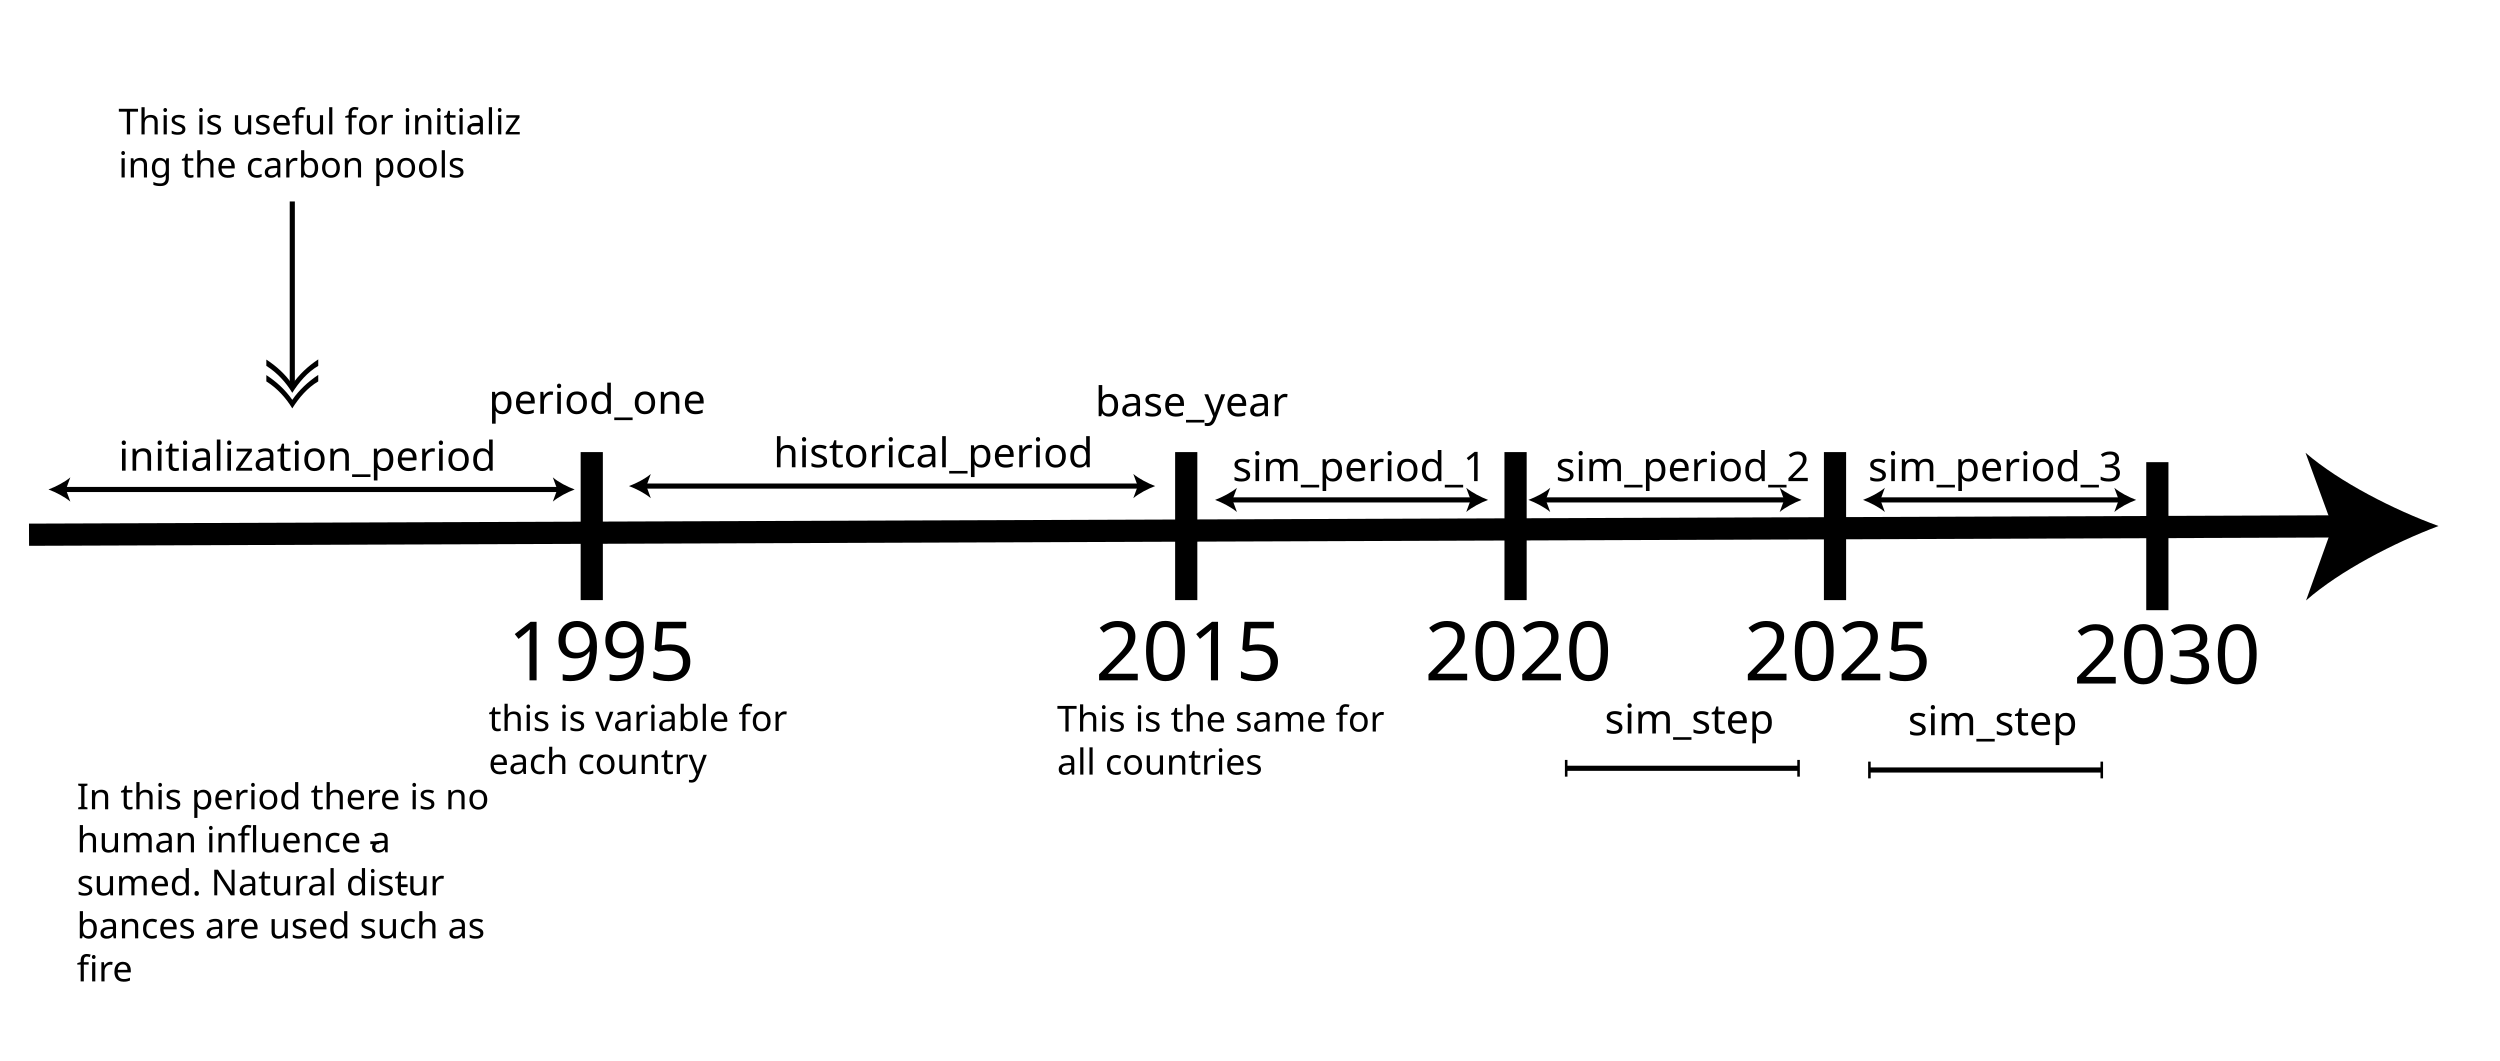
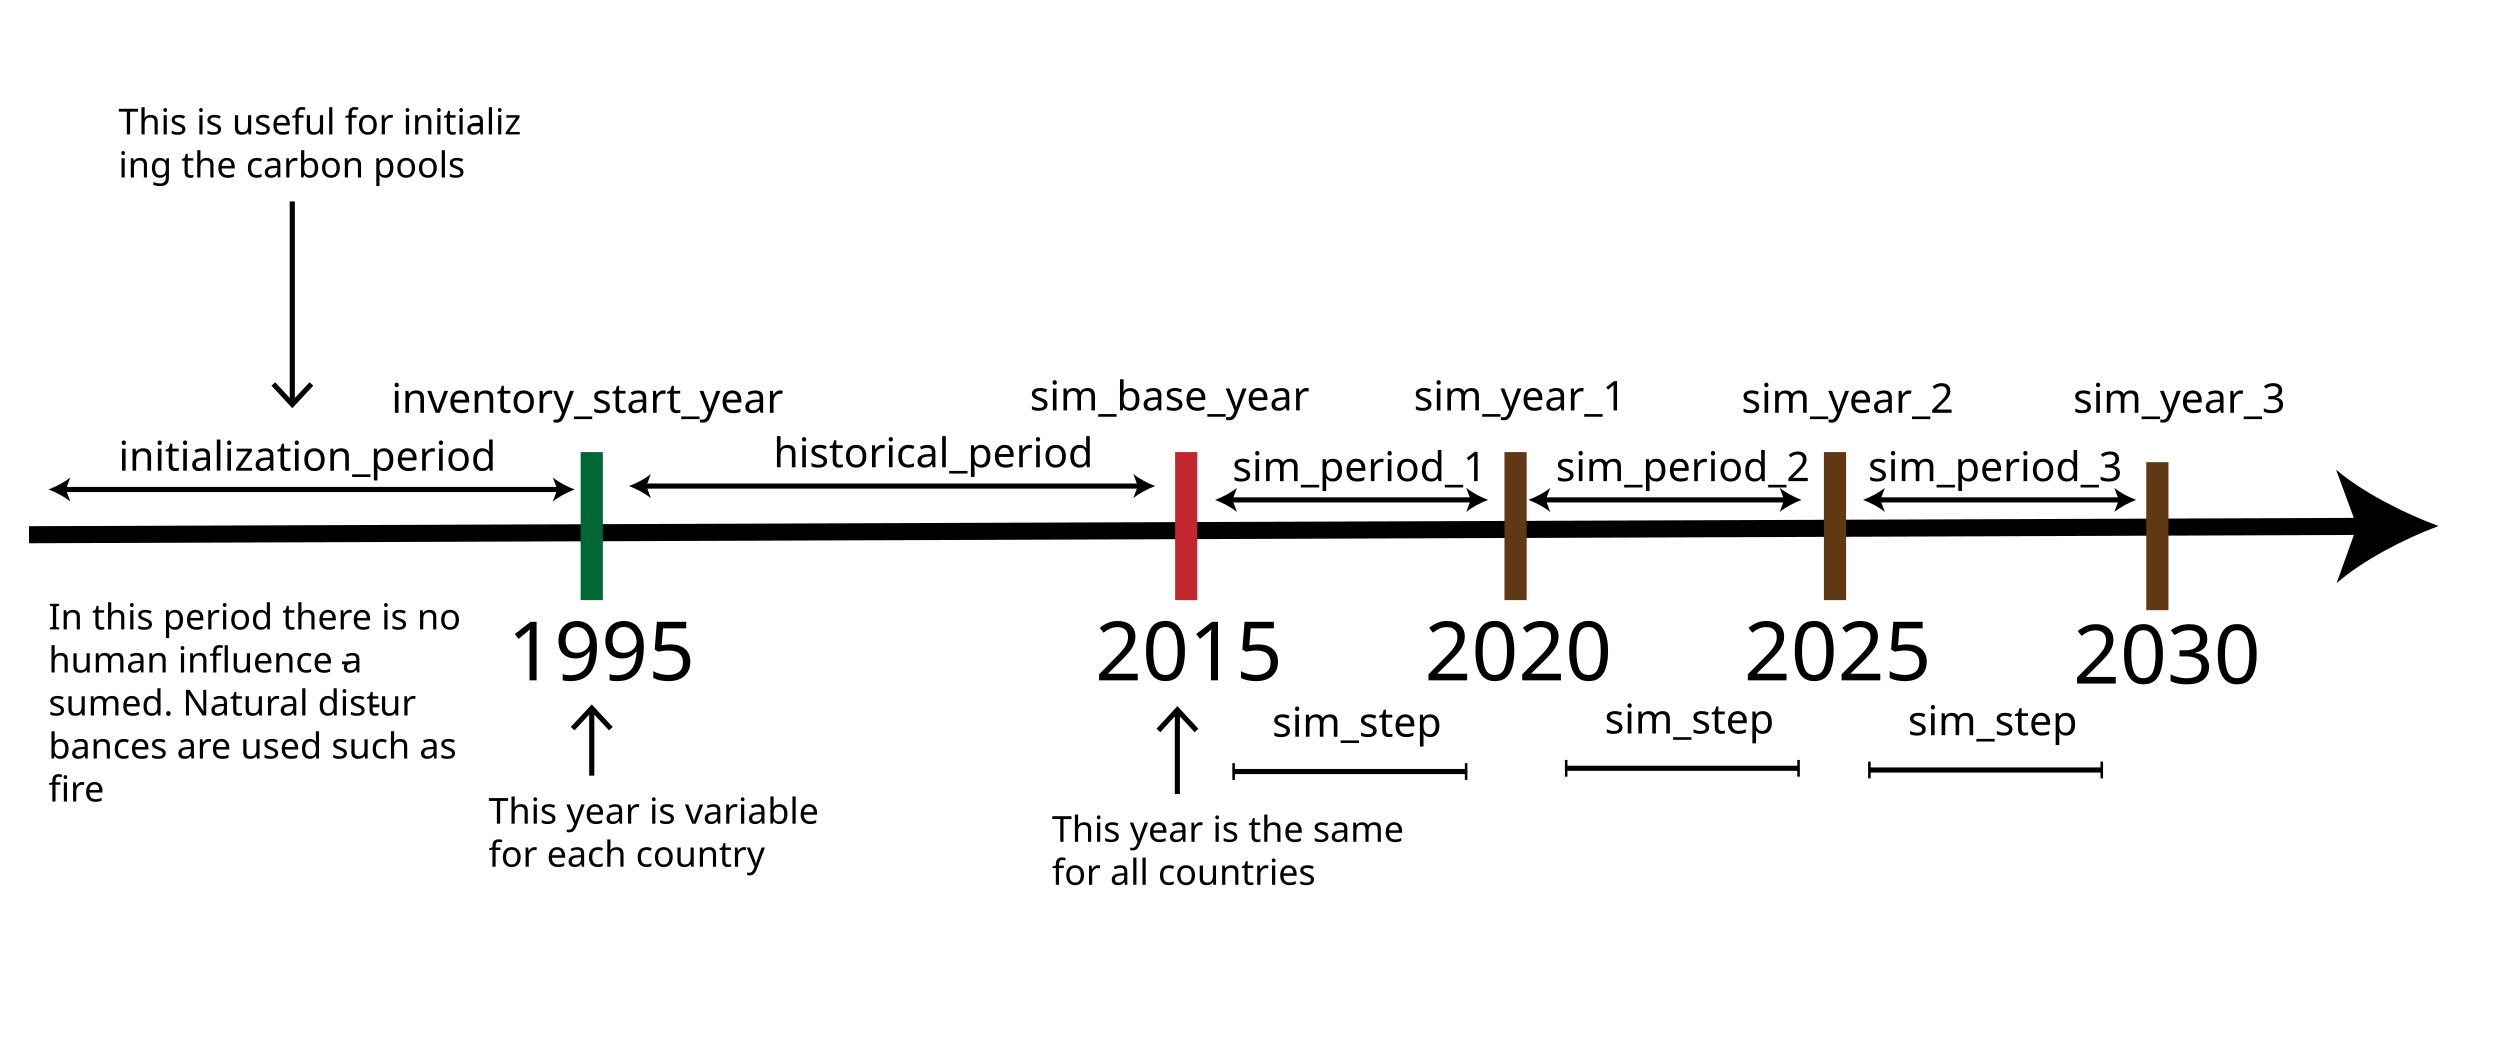
<svg xmlns="http://www.w3.org/2000/svg" version="1.1" id="Layer_1" x="0px" y="0px" viewBox="0 0 1464.3 620.9" style="enable-background:new 0 0 1464.3 620.9;" xml:space="preserve">
  <style type="text/css">
- 	.st0{fill:none;stroke:#000000;stroke-width:13;stroke-miterlimit:10;}
- 	.st1{fill:none;}
- 	.st2{font-family:'MyriadPro-Regular';}
- 	.st3{font-size:48px;}
- 	.st4{font-size:21px;}
- 	.st5{font-family:'Helvetica-Bold';}
- 	.st6{font-size:24px;}
- 	.st7{fill:none;stroke:#000000;stroke-width:3;stroke-miterlimit:10;}
+ 	.st0{fill:none;stroke:#000000;stroke-width:10;stroke-miterlimit:10;}
+ 	.st1{fill:none;stroke:#006837;stroke-width:13;stroke-miterlimit:10;}
+ 	.st2{fill:none;}
+ 	.st3{font-family:'MyriadPro-Regular';}
+ 	.st4{font-size:48px;}
+ 	.st5{font-size:21px;}
+ 	.st6{fill:none;stroke:#C1272D;stroke-width:13;stroke-miterlimit:10;}
+ 	.st7{fill:none;stroke:#603813;stroke-width:13;stroke-miterlimit:10;}
+ 	.st8{font-family:'Helvetica-Bold';}
+ 	.st9{font-size:24px;}
+ 	.st10{fill:none;stroke:#000000;stroke-width:3;stroke-miterlimit:10;}
</style>
  <g>
    <g>
-       <line class="st0" x1="17" y1="313.2" x2="1373.4" y2="308.3" />
-       <g>
-         <path d="M1428.3,308.1c-25.8,9.7-57.8,26.2-77.6,43.6l15.5-43.3l-15.8-43.2C1370.3,282.4,1402.4,298.7,1428.3,308.1z" />
-       </g>
-     </g>
-   </g>
-   <line class="st0" x1="346.6" y1="264.8" x2="346.6" y2="351.5" />
-   <rect x="297.2" y="364.4" class="st1" width="121.7" height="48.2" />
-   <text transform="matrix(1 0 0 1 297.2435 398.4653)" class="st2 st3">1995</text>
-   <rect x="286.2" y="413.2" class="st1" width="164.5" height="52.6" />
-   <text transform="matrix(1 0 0 1 286.1533 428.1354)">
-     <tspan x="0" y="0" class="st2 st4">this is variable for </tspan>
-     <tspan x="0" y="25.2" class="st2 st4">each country</tspan>
-   </text>
-   <rect x="69.4" y="63.8" class="st1" width="214.9" height="84.1" />
+       <line class="st0" x1="17" y1="313.2" x2="1386.1" y2="308.3" />
+       <g>
+         <path d="M1428.3,308.1c-19.9,7.4-44.5,20.1-59.7,33.5l11.9-33.3l-12.2-33.2C1383.7,288.3,1408.4,300.8,1428.3,308.1z" />
+       </g>
+     </g>
+   </g>
+   <line class="st1" x1="346.6" y1="264.8" x2="346.6" y2="351.5" />
+   <rect x="297.2" y="364.4" class="st2" width="121.7" height="48.2" />
+   <text transform="matrix(1 0 0 1 297.2435 398.4653)" class="st3 st4">1995</text>
+   <rect x="286.2" y="467.5" class="st2" width="184" height="52.6" />
+   <text transform="matrix(1 0 0 1 286.1533 482.4576)">
+     <tspan x="0" y="0" class="st3 st5">This year is variable </tspan>
+     <tspan x="0" y="25.2" class="st3 st5">for each country</tspan>
+   </text>
+   <rect x="69.4" y="63.8" class="st2" width="214.9" height="84.1" />
  <text transform="matrix(1 0 0 1 69.4063 78.7367)">
-     <tspan x="0" y="0" class="st2 st4">This is useful for initializ</tspan>
-     <tspan x="206.3" y="0" class="st2 st4">-</tspan>
-     <tspan x="0" y="25.2" class="st2 st4">ing the carbon pools</tspan>
-   </text>
-   <rect x="45" y="459.1" class="st1" width="214.9" height="171.2" />
-   <text transform="matrix(1 0 0 1 44.958 474.0155)">
-     <tspan x="0" y="0" class="st2 st4">In this period there is no </tspan>
-     <tspan x="0" y="25.2" class="st2 st4">human influence a</tspan>
-     <tspan x="171.1" y="25.2" class="st2 st4">-</tspan>
-     <tspan x="0" y="50.4" class="st2 st4">sumed. Natural distur</tspan>
-     <tspan x="187.9" y="50.4" class="st2 st4">-</tspan>
-     <tspan x="0" y="75.6" class="st2 st4">bances are used such as </tspan>
-     <tspan x="0" y="100.8" class="st2 st4">fire</tspan>
-   </text>
-   <line class="st0" x1="694.8" y1="264.8" x2="694.8" y2="351.5" />
-   <rect x="641.5" y="364.4" class="st1" width="121.7" height="48.2" />
-   <text transform="matrix(1 0 0 1 641.4571 398.4653)" class="st2 st3">2015</text>
-   <rect x="619.1" y="413.6" class="st1" width="177.5" height="56.1" />
-   <text transform="matrix(1 0 0 1 619.1404 428.4877)">
-     <tspan x="0" y="0" class="st2 st4">This is the same for </tspan>
-     <tspan x="0" y="25.2" class="st2 st4">all countries</tspan>
-   </text>
-   <line class="st0" x1="887.7" y1="264.8" x2="887.7" y2="351.5" />
-   <rect x="834.4" y="364.4" class="st1" width="121.7" height="48.2" />
-   <text transform="matrix(1 0 0 1 834.3907 398.4653)" class="st2 st3">2020</text>
-   <line class="st0" x1="1074.8" y1="264.8" x2="1074.8" y2="351.5" />
-   <rect x="1021.4" y="364.4" class="st1" width="121.7" height="48.2" />
-   <text transform="matrix(1 0 0 1 1021.442 398.4653)" class="st2 st3">2025</text>
-   <line class="st0" x1="1263.6" y1="270.7" x2="1263.6" y2="357.4" />
-   <rect x="1214.3" y="366.3" class="st1" width="121.7" height="48.2" />
-   <text transform="matrix(1 0 0 1 1214.287 400.3474)" class="st2 st3">2030</text>
-   <rect x="641.5" y="226.5" class="st1" width="140.4" height="28" />
-   <text transform="matrix(1 0 0 1 641.4572 243.7829)" class="st5 st6">base_year</text>
-   <rect x="939.9" y="412.6" class="st1" width="140.4" height="28" />
-   <text transform="matrix(1 0 0 1 939.881 429.6186)" class="st2 st6">sim_step</text>
-   <g>
-     <g>
-       <line class="st7" x1="917.3" y1="450" x2="1053.5" y2="450" />
+     <tspan x="0" y="0" class="st3 st5">This is useful for initializ</tspan>
+     <tspan x="206.3" y="0" class="st3 st5">-</tspan>
+     <tspan x="0" y="25.2" class="st3 st5">ing the carbon pools</tspan>
+   </text>
+   <rect x="28.4" y="353.8" class="st2" width="214.9" height="171.2" />
+   <text transform="matrix(1 0 0 1 28.3831 368.6699)">
+     <tspan x="0" y="0" class="st3 st5">In this period there is no </tspan>
+     <tspan x="0" y="25.2" class="st3 st5">human influence a</tspan>
+     <tspan x="171.1" y="25.2" class="st3 st5">-</tspan>
+     <tspan x="0" y="50.4" class="st3 st5">sumed. Natural distur</tspan>
+     <tspan x="187.9" y="50.4" class="st3 st5">-</tspan>
+     <tspan x="0" y="75.6" class="st3 st5">bances are used such as </tspan>
+     <tspan x="0" y="100.8" class="st3 st5">fire</tspan>
+   </text>
+   <line class="st6" x1="694.8" y1="264.8" x2="694.8" y2="351.5" />
+   <rect x="641.5" y="364.4" class="st2" width="121.7" height="48.2" />
+   <text transform="matrix(1 0 0 1 641.4571 398.4653)" class="st3 st4">2015</text>
+   <rect x="616.1" y="478.1" class="st2" width="200.1" height="56.1" />
+   <text transform="matrix(1 0 0 1 616.1404 493.0592)">
+     <tspan x="0" y="0" class="st3 st5">This year is the same </tspan>
+     <tspan x="0" y="25.2" class="st3 st5">for all countries</tspan>
+   </text>
+   <line class="st7" x1="887.7" y1="264.8" x2="887.7" y2="351.5" />
+   <rect x="834.4" y="364.4" class="st2" width="121.7" height="48.2" />
+   <text transform="matrix(1 0 0 1 834.3907 398.4653)" class="st3 st4">2020</text>
+   <line class="st7" x1="1074.8" y1="264.8" x2="1074.8" y2="351.5" />
+   <rect x="1021.4" y="364.4" class="st2" width="121.7" height="48.2" />
+   <text transform="matrix(1 0 0 1 1021.442 398.4653)" class="st3 st4">2025</text>
+   <line class="st7" x1="1263.6" y1="270.7" x2="1263.6" y2="357.4" />
+   <rect x="1214.3" y="366.3" class="st2" width="121.7" height="48.2" />
+   <text transform="matrix(1 0 0 1 1214.287 400.3474)" class="st3 st4">2030</text>
+   <rect x="603.2" y="223.1" class="st2" width="179.7" height="28.4" />
+   <text transform="matrix(1 0 0 1 603.1647 240.3766)" class="st8 st9">sim_base_year</text>
+   <rect x="828" y="223.1" class="st2" width="140.4" height="28" />
+   <text transform="matrix(1 0 0 1 828.0319 240.3765)" class="st8 st9">sim_year_1</text>
+   <rect x="1020" y="224.5" class="st2" width="140.4" height="28" />
+   <text transform="matrix(1 0 0 1 1020 241.7829)" class="st8 st9">sim_year_2</text>
+   <rect x="1214.3" y="224.5" class="st2" width="140.4" height="28" />
+   <text transform="matrix(1 0 0 1 1214.287 241.7829)" class="st8 st9">sim_year_3</text>
+   <rect x="939.9" y="412.6" class="st2" width="140.4" height="28" />
+   <text transform="matrix(1 0 0 1 939.881 429.6186)" class="st3 st9">sim_step</text>
+   <g>
+     <g>
+       <line class="st10" x1="917.3" y1="450" x2="1053.5" y2="450" />
      <g>
        <rect x="916.6" y="445.1" width="1.5" height="9.8" />
      </g>
      <g>
        <rect x="1052.7" y="445.1" width="1.5" height="9.8" />
      </g>
    </g>
  </g>
-   <rect x="1117.5" y="413.6" class="st1" width="140.4" height="28" />
-   <text transform="matrix(1 0 0 1 1117.521 430.6186)" class="st2 st6">sim_step</text>
-   <g>
-     <g>
-       <line class="st7" x1="1095" y1="451" x2="1231.1" y2="451" />
+   <rect x="745.2" y="414.5" class="st2" width="140.4" height="28" />
+   <text transform="matrix(1 0 0 1 745.1509 431.5007)" class="st3 st9">sim_step</text>
+   <g>
+     <g>
+       <line class="st10" x1="722.6" y1="451.9" x2="858.7" y2="451.9" />
+       <g>
+         <rect x="721.8" y="447" width="1.5" height="9.8" />
+       </g>
+       <g>
+         <rect x="858" y="447" width="1.5" height="9.8" />
+       </g>
+     </g>
+   </g>
+   <rect x="1117.5" y="413.6" class="st2" width="140.4" height="28" />
+   <text transform="matrix(1 0 0 1 1117.521 430.6186)" class="st3 st9">sim_step</text>
+   <g>
+     <g>
+       <line class="st10" x1="1095" y1="451" x2="1231.1" y2="451" />
      <g>
        <rect x="1094.2" y="446.1" width="1.5" height="9.8" />
      </g>
      <g>
        <rect x="1230.3" y="446.1" width="1.5" height="9.8" />
      </g>
    </g>
  </g>
-   <rect x="453" y="256.6" class="st1" width="194.7" height="28" />
-   <text transform="matrix(1 0 0 1 453.0196 273.6708)" class="st2 st6">historical_period</text>
-   <g>
-     <g>
-       <line class="st7" x1="377.5" y1="284.7" x2="667.6" y2="284.7" />
+   <rect x="453" y="256.6" class="st2" width="194.7" height="28" />
+   <text transform="matrix(1 0 0 1 453.0196 273.6708)" class="st3 st9">historical_period</text>
+   <g>
+     <g>
+       <line class="st10" x1="377.5" y1="284.7" x2="667.6" y2="284.7" />
      <g>
        <path d="M368.4,284.7c4.3,1.6,9.5,4.3,12.8,7.1l-2.6-7.1l2.6-7.1C378,280.4,372.7,283.1,368.4,284.7z" />
      </g>
      <g>
        <path d="M676.6,284.7c-4.3,1.6-9.5,4.3-12.8,7.1l2.6-7.1l-2.6-7.1C667.1,280.4,672.4,283.1,676.6,284.7z" />
      </g>
    </g>
  </g>
-   <rect x="721.8" y="264.8" class="st1" width="194.7" height="28" />
-   <text transform="matrix(1 0 0 1 721.8323 281.8104)" class="st2 st6">sim_period_1</text>
-   <rect x="911.2" y="264.8" class="st1" width="194.7" height="28" />
-   <text transform="matrix(1 0 0 1 911.2344 281.8104)" class="st2 st6">sim_period_2</text>
-   <rect x="1094.2" y="264.8" class="st1" width="194.7" height="28" />
-   <text transform="matrix(1 0 0 1 1094.203 281.8104)" class="st2 st6">sim_period_3</text>
-   <g>
-     <g>
-       <line class="st7" x1="720.7" y1="292.8" x2="862.6" y2="292.8" />
+   <rect x="721.8" y="264.8" class="st2" width="194.7" height="28" />
+   <text transform="matrix(1 0 0 1 721.8323 281.8104)" class="st3 st9">sim_period_1</text>
+   <rect x="911.2" y="264.8" class="st2" width="194.7" height="28" />
+   <text transform="matrix(1 0 0 1 911.2344 281.8104)" class="st3 st9">sim_period_2</text>
+   <rect x="1094.2" y="264.8" class="st2" width="194.7" height="28" />
+   <text transform="matrix(1 0 0 1 1094.203 281.8104)" class="st3 st9">sim_period_3</text>
+   <g>
+     <g>
+       <line class="st10" x1="720.7" y1="292.8" x2="862.6" y2="292.8" />
      <g>
        <path d="M711.7,292.8c4.3,1.6,9.5,4.3,12.8,7.1l-2.6-7.1l2.6-7.1C721.2,288.5,715.9,291.2,711.7,292.8z" />
      </g>
      <g>
        <path d="M871.6,292.8c-4.3,1.6-9.5,4.3-12.8,7.1l2.6-7.1l-2.6-7.1C862.1,288.5,867.4,291.2,871.6,292.8z" />
      </g>
    </g>
  </g>
  <g>
    <g>
-       <line class="st7" x1="904.3" y1="292.8" x2="1046.2" y2="292.8" />
+       <line class="st10" x1="904.3" y1="292.8" x2="1046.2" y2="292.8" />
      <g>
        <path d="M895.2,292.8c4.3,1.6,9.5,4.3,12.8,7.1l-2.6-7.1l2.6-7.1C904.8,288.5,899.5,291.2,895.2,292.8z" />
      </g>
      <g>
        <path d="M1055.2,292.8c-4.3,1.6-9.5,4.3-12.8,7.1l2.6-7.1l-2.6-7.1C1045.7,288.5,1051,291.2,1055.2,292.8z" />
      </g>
    </g>
  </g>
  <g>
    <g>
-       <line class="st7" x1="1100.3" y1="292.8" x2="1242.1" y2="292.8" />
+       <line class="st10" x1="1100.3" y1="292.8" x2="1242.1" y2="292.8" />
      <g>
        <path d="M1091.2,292.8c4.3,1.6,9.5,4.3,12.8,7.1l-2.6-7.1l2.6-7.1C1100.7,288.5,1095.5,291.2,1091.2,292.8z" />
      </g>
      <g>
        <path d="M1251.2,292.8c-4.3,1.6-9.5,4.3-12.8,7.1l2.6-7.1l-2.6-7.1C1241.6,288.5,1246.9,291.2,1251.2,292.8z" />
      </g>
    </g>
  </g>
-   <rect x="69.4" y="258.6" class="st1" width="233.2" height="28" />
-   <text transform="matrix(1 0 0 1 69.4064 275.6708)" class="st2 st6">initialization_period</text>
-   <g>
-     <g>
-       <line class="st7" x1="37.4" y1="286.7" x2="327.5" y2="286.7" />
+   <rect x="69.4" y="258.6" class="st2" width="233.2" height="28" />
+   <text transform="matrix(1 0 0 1 69.4064 275.6708)" class="st3 st9">initialization_period</text>
+   <g>
+     <g>
+       <line class="st10" x1="37.4" y1="286.7" x2="327.5" y2="286.7" />
      <g>
        <path d="M28.4,286.7c4.3,1.6,9.5,4.3,12.8,7.1l-2.6-7.1l2.6-7.1C37.9,282.4,32.6,285.1,28.4,286.7z" />
      </g>
      <g>
        <path d="M336.6,286.7c-4.3,1.6-9.5,4.3-12.8,7.1l2.6-7.1l-2.6-7.1C327,282.4,332.3,285.1,336.6,286.7z" />
      </g>
    </g>
  </g>
  <g>
    <g>
-       <line class="st7" x1="171.2" y1="118" x2="171.2" y2="225.8" />
-       <g>
-         <path d="M186.4,223.4c-6.3,3.7-11.3,9.6-15.2,15.8c-3.8-6.3-9-11.9-15.2-15.8v-3.7c6,3.9,11.2,8.7,15.2,14.5     c4-5.8,9.3-10.7,15.2-14.6V223.4z" />
-         <path d="M186.4,214.3c-6.3,3.7-11.3,9.6-15.2,15.8c-3.8-6.3-9-11.9-15.2-15.8v-3.7c6,3.9,11.2,8.7,15.2,14.5     c4-5.8,9.3-10.7,15.2-14.6V214.3z" />
-       </g>
-     </g>
-   </g>
-   <rect x="286.2" y="225.1" class="st1" width="140.4" height="28" />
-   <text transform="matrix(1 0 0 1 286.1533 242.3765)" class="st5 st6">period_one</text>
+       <line class="st10" x1="171.2" y1="118" x2="171.2" y2="235.9" />
+       <g>
+         <polygon points="159,225.9 161.2,223.9 171.2,234.7 181.3,223.9 183.5,225.9 171.2,239.1    " />
+       </g>
+     </g>
+   </g>
+   <g>
+     <g>
+       <line class="st10" x1="346.6" y1="454.3" x2="346.6" y2="415.8" />
+       <g>
+         <polygon points="358.9,425.8 356.7,427.8 346.6,417 336.5,427.8 334.3,425.8 346.6,412.6    " />
+       </g>
+     </g>
+   </g>
+   <g>
+     <g>
+       <line class="st10" x1="689.6" y1="465.1" x2="689.6" y2="416.9" />
+       <g>
+         <polygon points="701.9,426.8 699.7,428.9 689.6,418 679.6,428.9 677.4,426.8 689.6,413.6    " />
+       </g>
+     </g>
+   </g>
+   <rect x="229.3" y="224.5" class="st2" width="257.7" height="28" />
+   <text transform="matrix(1 0 0 1 229.2502 241.7829)" class="st8 st9">inventory_start_year</text>
</svg>
